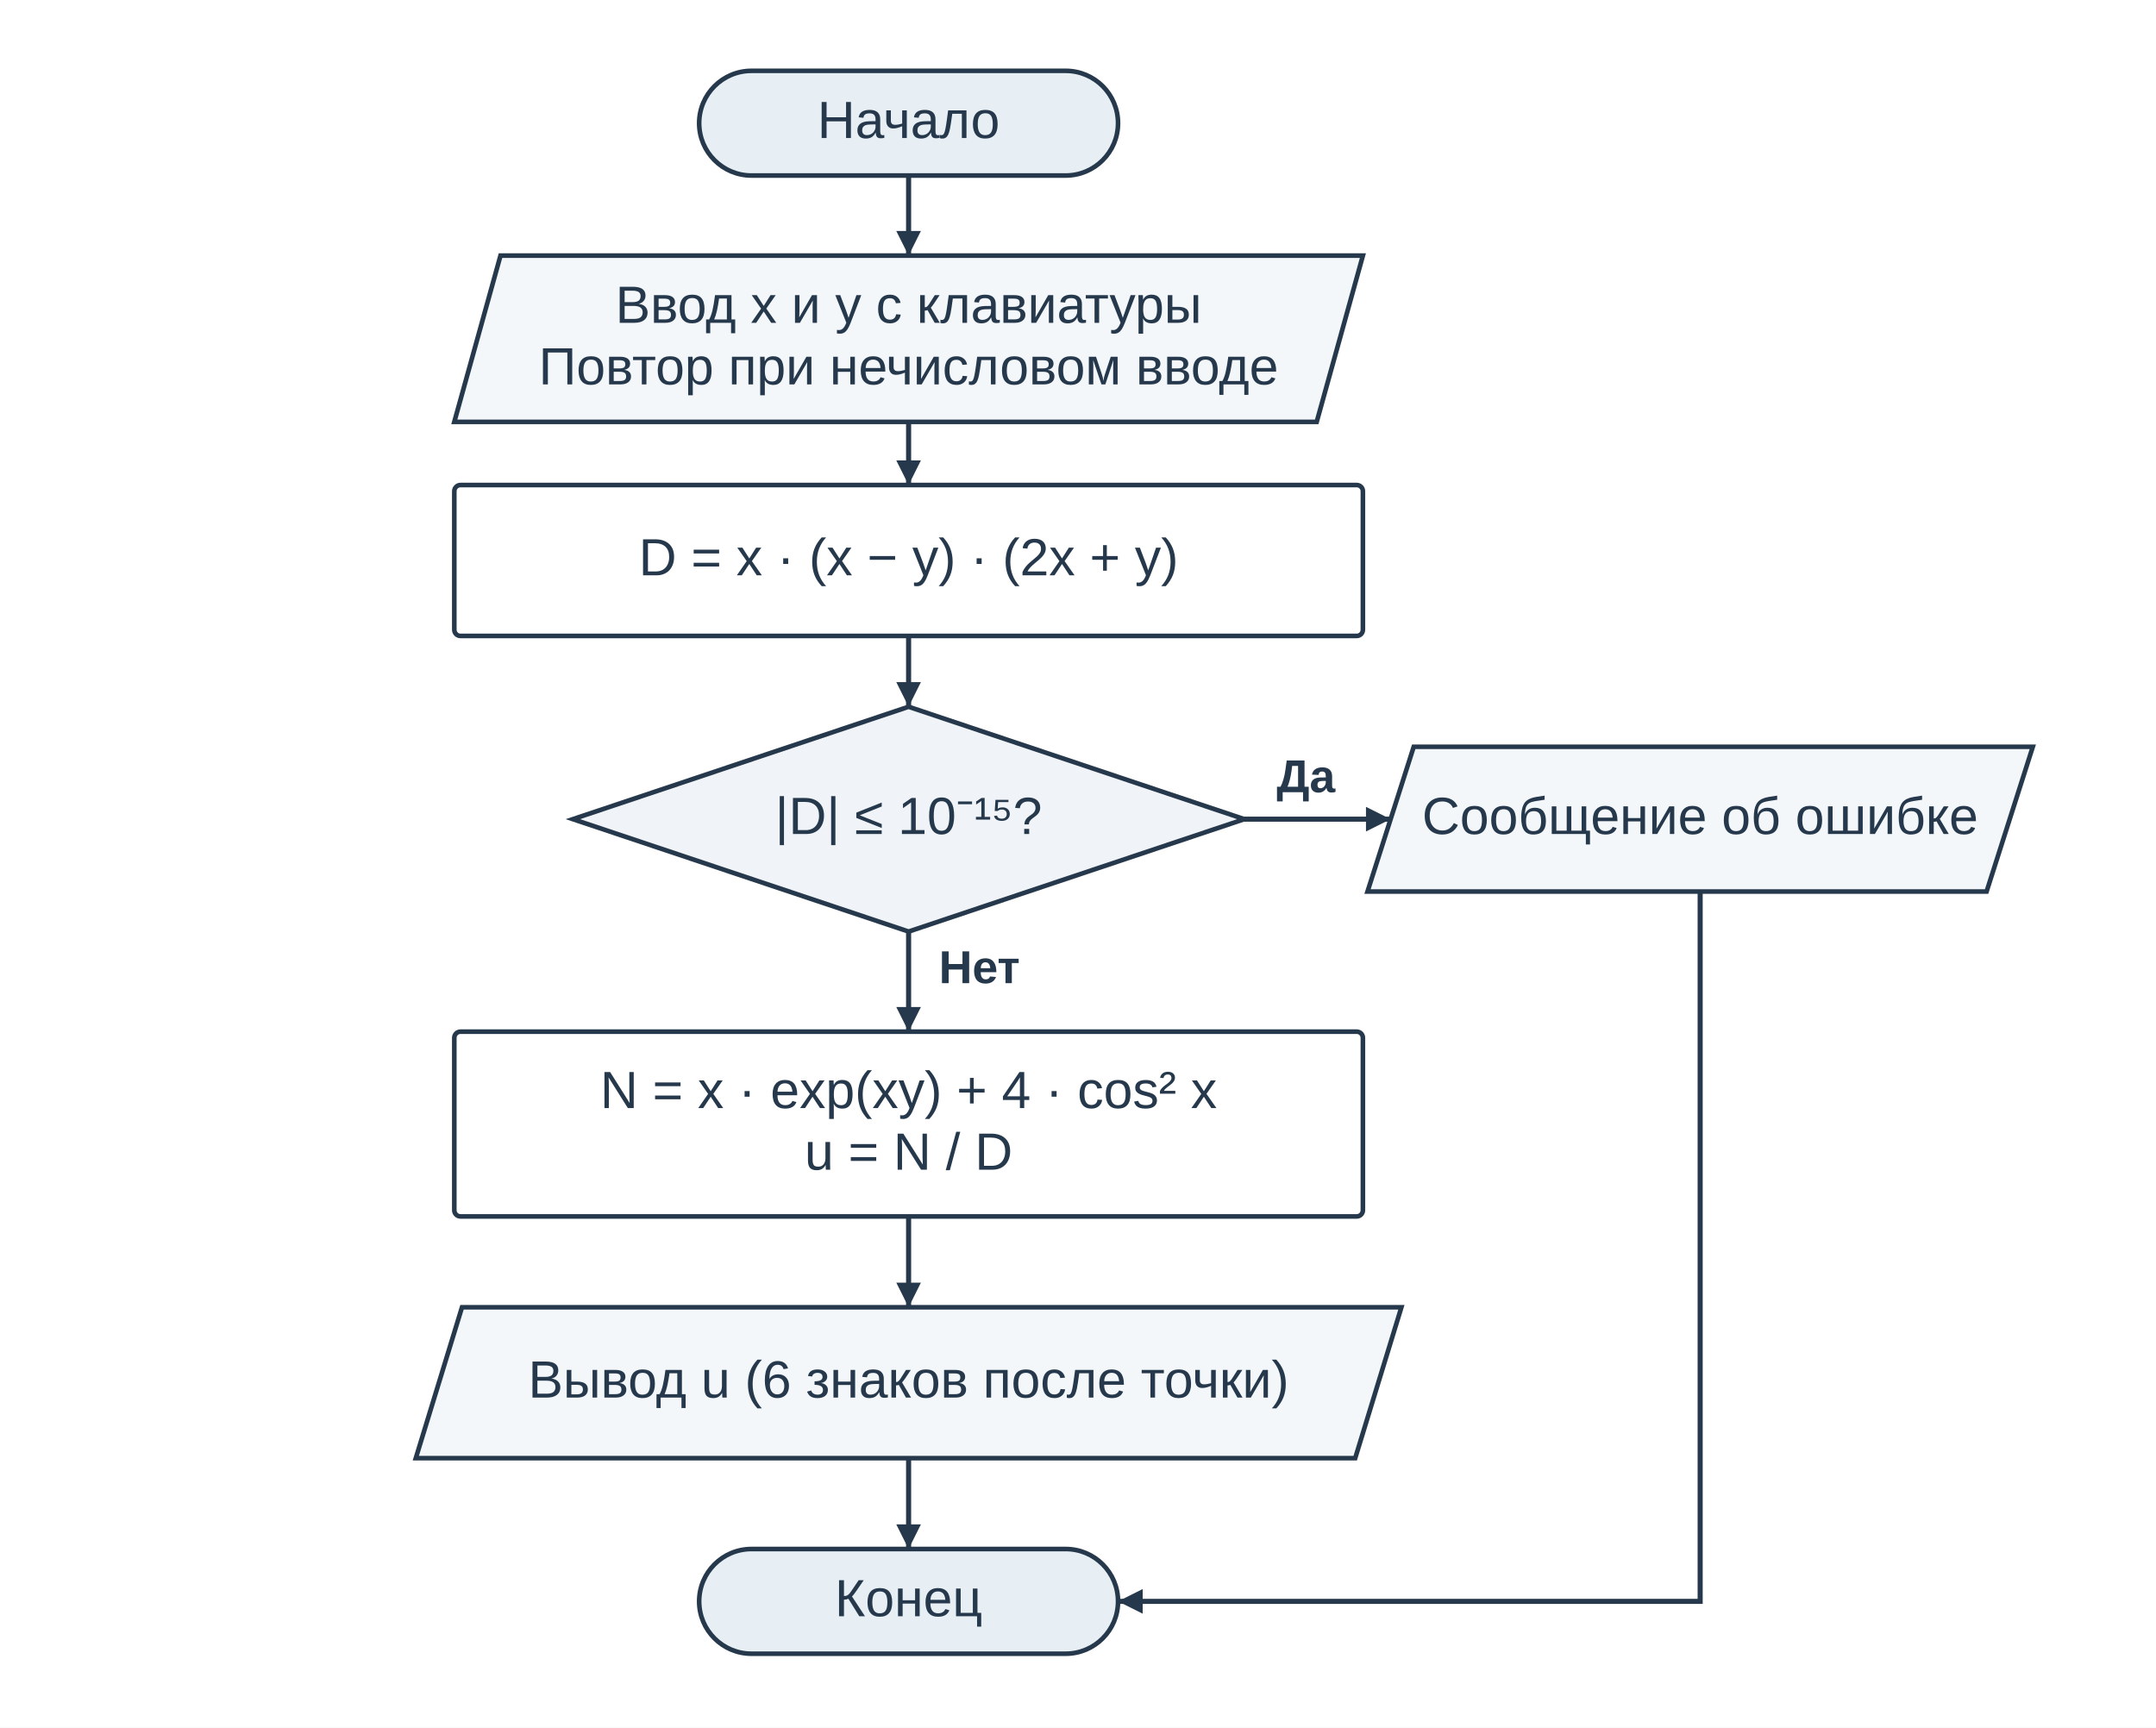
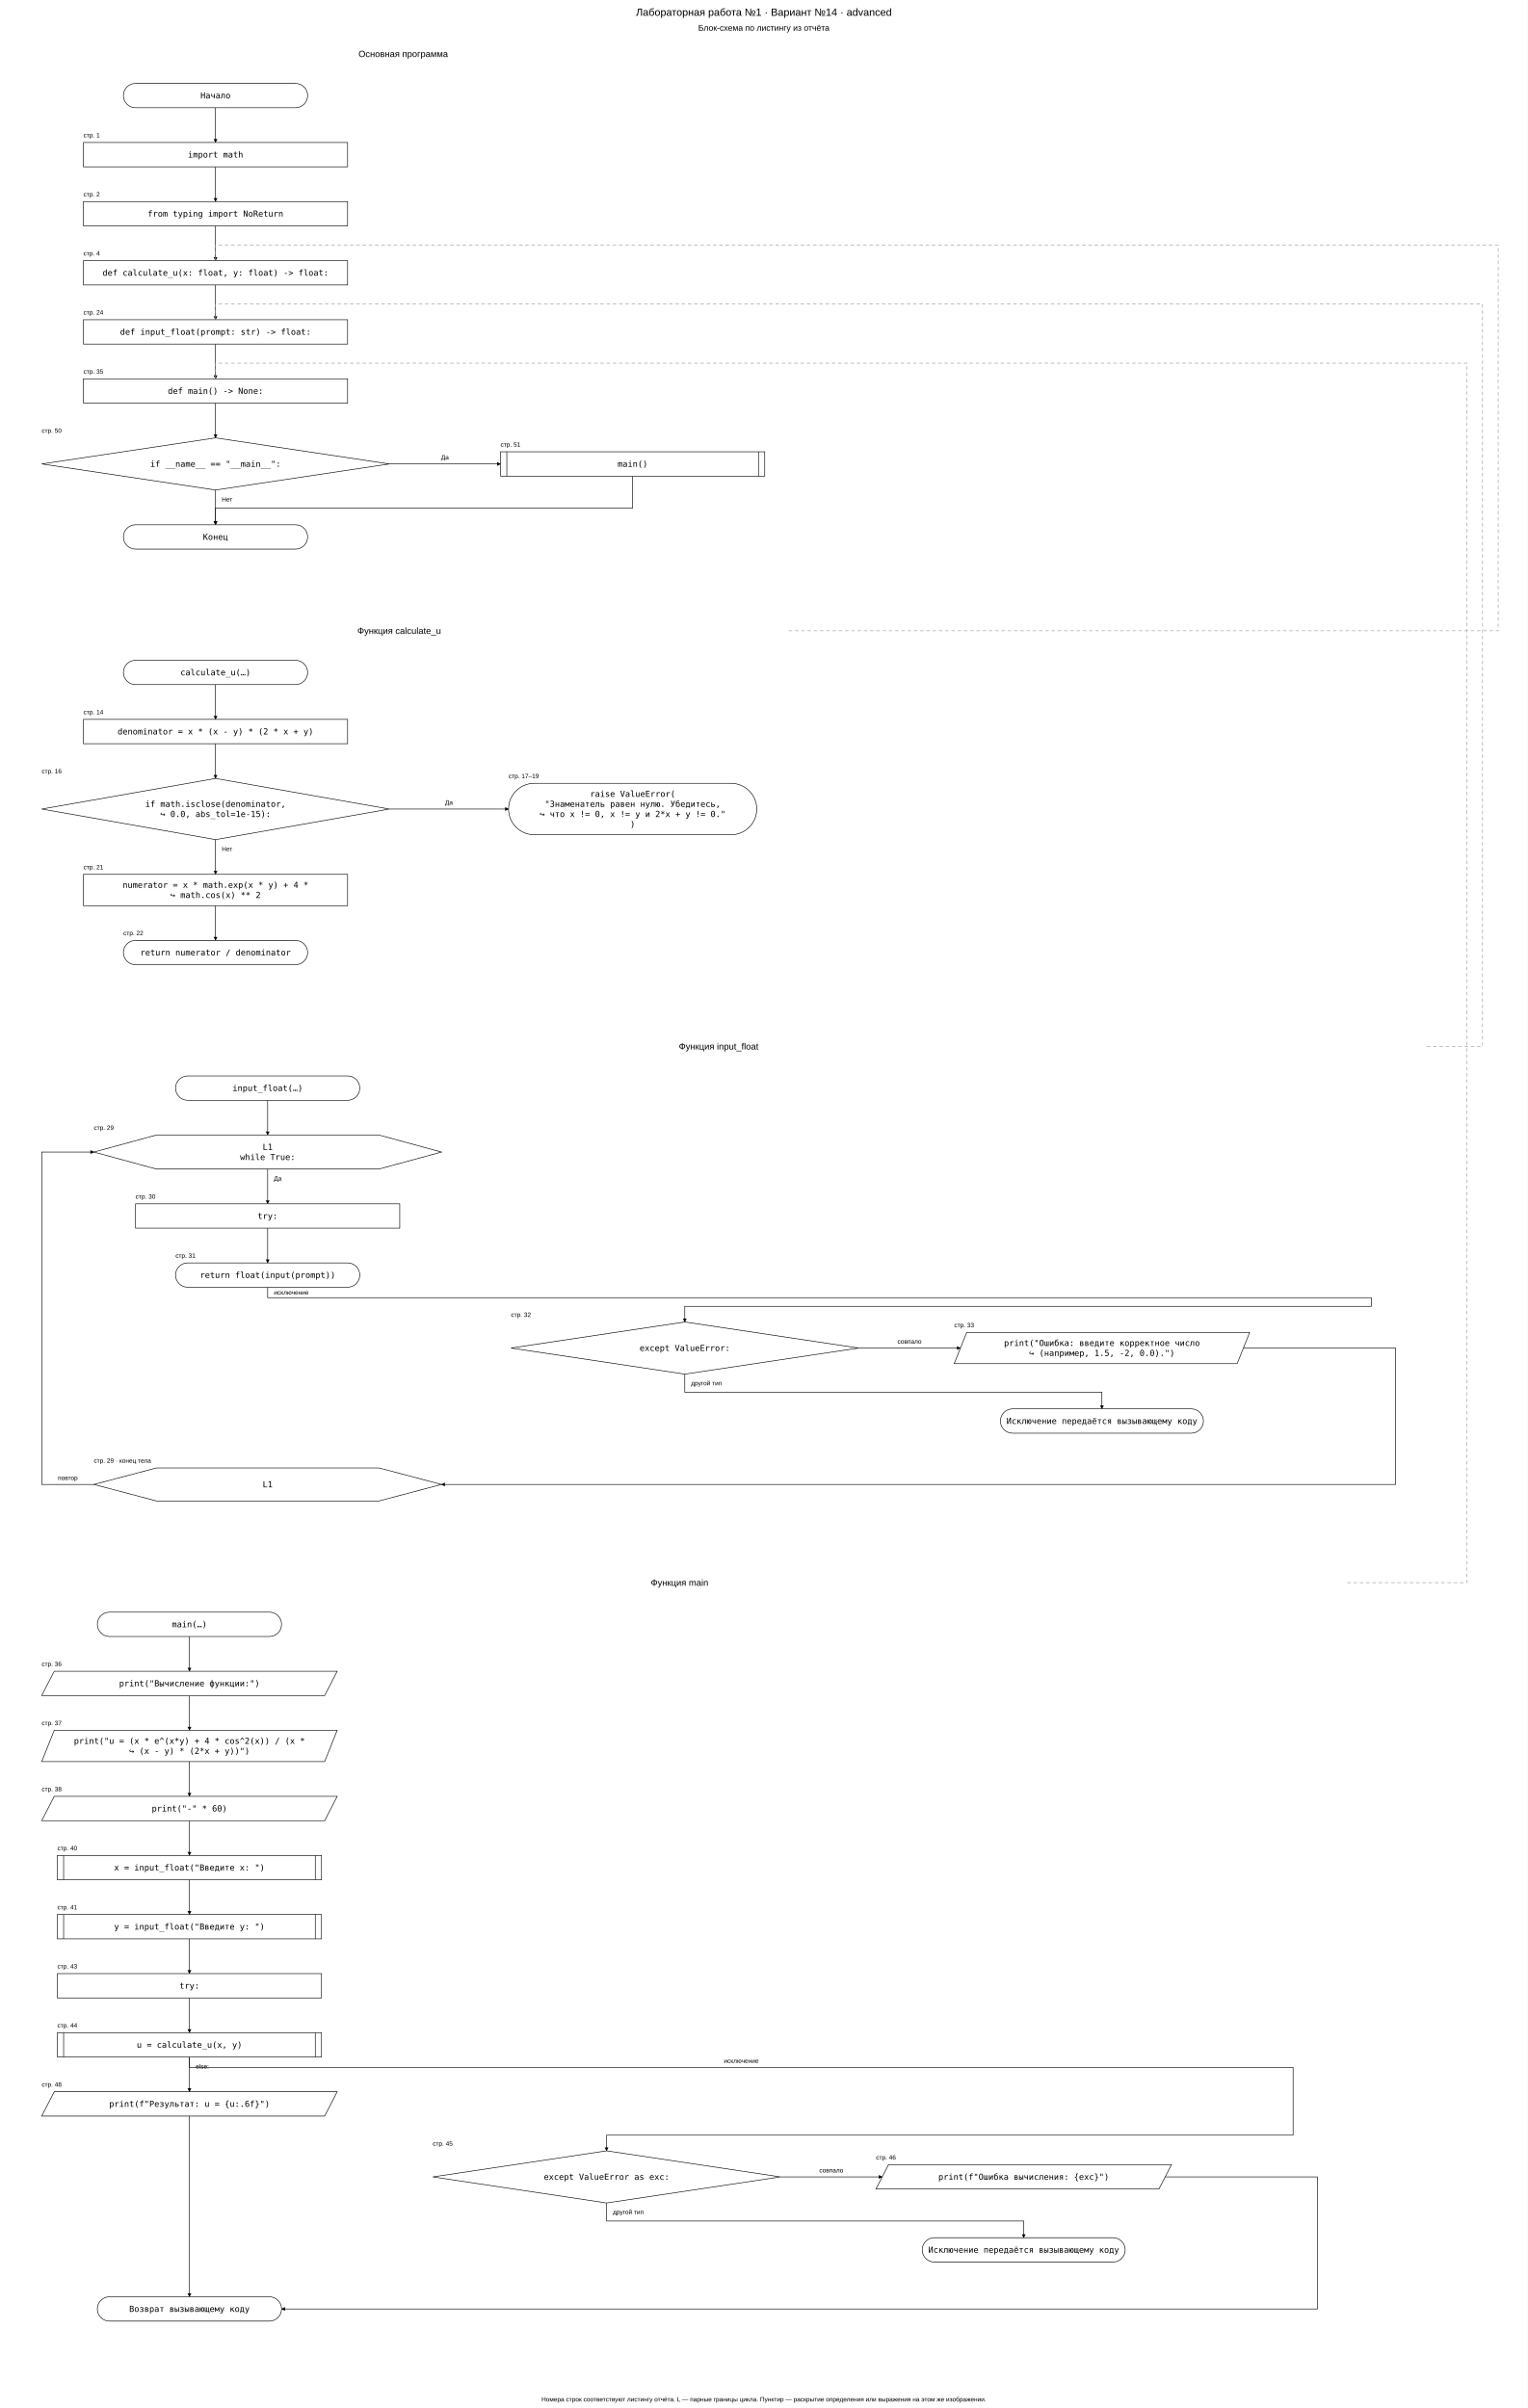
- <svg xmlns="http://www.w3.org/2000/svg" width="700" height="561" viewBox="0 0 700 561">
+ <svg xmlns="http://www.w3.org/2000/svg" width="4395.0" height="6929" viewBox="0 0 4395.0 6929">
+   <rect width="100%" height="100%" fill="white" />
  <defs>
-     <marker id="arrow" markerWidth="9" markerHeight="8" refX="8" refY="4" orient="auto" markerUnits="userSpaceOnUse">
-       <path d="M0,0 L8,4 L0,8 Z" fill="#26384b" />
+     <marker id="arrow" viewBox="0 0 10 10" refX="9" refY="5" markerWidth="11" markerHeight="11" markerUnits="userSpaceOnUse" orient="auto">
+       <path d="M0,0 L10,5 L0,10 Z" fill="black" />
    </marker>
  </defs>
-   <rect width="700" height="561" fill="white" />
-   <polyline points="295.0,57.0 295.0,83.0" stroke="#26384b" stroke-width="1.65" fill="none" marker-end="url(#arrow)" />
-   <polyline points="295.0,137.0 295.0,157.5" stroke="#26384b" stroke-width="1.65" fill="none" marker-end="url(#arrow)" />
-   <polyline points="295.0,206.5 295.0,229.5" stroke="#26384b" stroke-width="1.65" fill="none" marker-end="url(#arrow)" />
-   <polyline points="404.0,266.0 451.5,266.0" stroke="#26384b" stroke-width="1.65" fill="none" marker-end="url(#arrow)" />
-   <polyline points="295.0,302.5 295.0,335.0" stroke="#26384b" stroke-width="1.65" fill="none" marker-end="url(#arrow)" />
-   <polyline points="295.0,395.0 295.0,424.5" stroke="#26384b" stroke-width="1.65" fill="none" marker-end="url(#arrow)" />
-   <polyline points="295.0,473.5 295.0,503.0" stroke="#26384b" stroke-width="1.65" fill="none" marker-end="url(#arrow)" />
-   <polyline points="552.0,289.5 552,520 363.0,520.0" stroke="#26384b" stroke-width="1.65" fill="none" marker-end="url(#arrow)" />
-   <rect x="227.0" y="23.0" width="136" height="34" rx="17.0" fill="#e7eff5" stroke="#26384b" stroke-width="1.5" />
-   <text x="295.0" y="40.0" text-anchor="middle" dominant-baseline="middle" font-family="Arial" font-size="17" fill="#26384b">Начало</text>
-   <polygon points="162.5,83.0 442.5,83.0 427.5,137.0 147.5,137.0" fill="#f3f7fa" stroke="#26384b" stroke-width="1.5" />
-   <text x="295.0" y="100.0" text-anchor="middle" dominant-baseline="middle" font-family="Arial" font-size="17" fill="#26384b">Ввод x и y с клавиатуры</text>
-   <text x="295.0" y="120.0" text-anchor="middle" dominant-baseline="middle" font-family="Arial" font-size="17" fill="#26384b">Повтор при нечисловом вводе</text>
-   <rect x="147.5" y="157.5" width="295" height="49" rx="2" fill="#ffffff" stroke="#26384b" stroke-width="1.5" />
-   <text x="295.0" y="182.0" text-anchor="middle" dominant-baseline="middle" font-family="Arial" font-size="17" fill="#26384b">D = x · (x − y) · (2x + y)</text>
-   <polygon points="295.0,229.5 404.0,266.0 295.0,302.5 186.0,266.0" fill="#f0f4f8" stroke="#26384b" stroke-width="1.5" />
-   <text x="295.0" y="266.0" text-anchor="middle" dominant-baseline="middle" font-family="Arial" font-size="17" fill="#26384b">|D| ≤ 10⁻¹⁵?</text>
-   <polygon points="459.0,242.5 660.0,242.5 645.0,289.5 444.0,289.5" fill="#f3f7fa" stroke="#26384b" stroke-width="1.5" />
-   <text x="552.0" y="266.0" text-anchor="middle" dominant-baseline="middle" font-family="Arial" font-size="17" fill="#26384b">Сообщение об ошибке</text>
-   <rect x="147.5" y="335.0" width="295" height="60" rx="2" fill="#ffffff" stroke="#26384b" stroke-width="1.5" />
-   <text x="295.0" y="355.0" text-anchor="middle" dominant-baseline="middle" font-family="Arial" font-size="17" fill="#26384b">N = x · exp(xy) + 4 · cos² x</text>
-   <text x="295.0" y="375.0" text-anchor="middle" dominant-baseline="middle" font-family="Arial" font-size="17" fill="#26384b">u = N / D</text>
-   <polygon points="150.0,424.5 455.0,424.5 440.0,473.5 135.0,473.5" fill="#f3f7fa" stroke="#26384b" stroke-width="1.5" />
-   <text x="295.0" y="449.0" text-anchor="middle" dominant-baseline="middle" font-family="Arial" font-size="17" fill="#26384b">Вывод u (6 знаков после точки)</text>
-   <rect x="227.0" y="503.0" width="136" height="34" rx="17.0" fill="#e7eff5" stroke="#26384b" stroke-width="1.5" />
-   <text x="295.0" y="520.0" text-anchor="middle" dominant-baseline="middle" font-family="Arial" font-size="17" fill="#26384b">Конец</text>
-   <text x="424" y="253" text-anchor="middle" dominant-baseline="middle" font-family="Arial" font-size="15" font-weight="bold" fill="#26384b" stroke="white" stroke-width="4" paint-order="stroke">Да</text>
-   <text x="318" y="315" text-anchor="middle" dominant-baseline="middle" font-family="Arial" font-size="15" font-weight="bold" fill="#26384b" stroke="white" stroke-width="4" paint-order="stroke">Нет</text>
+   <text x="2197.5" y="35" font-size="30" font-family="Arial" text-anchor="middle" dominant-baseline="central" fill="black">Лабораторная работа №1 · Вариант №14 · advanced</text>
+   <text x="2197.5" y="80" font-size="24" font-family="Arial" text-anchor="middle" dominant-baseline="central" fill="black">Блок-схема по листингу из отчёта</text>
+   <text x="1160.0" y="155" font-size="26" font-family="Arial" text-anchor="middle" dominant-baseline="central" fill="black">Основная программа</text>
+   <polyline points="620.0,310.0 620.0,410.0" fill="none" stroke="black" stroke-width="1.7" marker-end="url(#arrow)" />
+   <polyline points="620.0,480.0 620.0,580.0" fill="none" stroke="black" stroke-width="1.7" marker-end="url(#arrow)" />
+   <polyline points="620.0,650.0 620.0,750.0" fill="none" stroke="black" stroke-width="1.7" marker-end="url(#arrow)" />
+   <polyline points="620.0,820.0 620.0,920.0" fill="none" stroke="black" stroke-width="1.7" marker-end="url(#arrow)" />
+   <polyline points="620.0,990.0 620.0,1090.0" fill="none" stroke="black" stroke-width="1.7" marker-end="url(#arrow)" />
+   <polyline points="620.0,1160.0 620.0,1260.0" fill="none" stroke="black" stroke-width="1.7" marker-end="url(#arrow)" />
+   <polyline points="1120.0,1335.0 1440.0,1335.0" fill="none" stroke="black" stroke-width="1.7" marker-end="url(#arrow)" />
+   <polyline points="620.0,1410.0 620.0,1510.0" fill="none" stroke="black" stroke-width="1.7" marker-end="url(#arrow)" />
+   <polyline points="1820.0,1370.0 1820.0,1462 620.0,1462 620.0,1510.0" fill="none" stroke="black" stroke-width="1.7" marker-end="url(#arrow)" />
+   <rect x="355.0" y="240.0" width="530" height="70" rx="35.0" fill="white" stroke="black" stroke-width="1.7" />
+   <text x="620.0" y="275.0" font-size="24" font-family="Consolas, Segoe UI Symbol" text-anchor="middle" dominant-baseline="central" fill="black">Начало</text>
+   <polygon points="240.0,410.0 1000.0,410.0 1000.0,480.0 240.0,480.0" fill="white" stroke="black" stroke-width="1.7" />
+   <text x="620.0" y="445.0" font-size="24" font-family="Consolas, Segoe UI Symbol" text-anchor="middle" dominant-baseline="central" fill="black">import math</text>
+   <text x="240.0" y="389.0" font-size="18" font-family="Arial" text-anchor="start" dominant-baseline="central" fill="black">стр. 1</text>
+   <polygon points="240.0,580.0 1000.0,580.0 1000.0,650.0 240.0,650.0" fill="white" stroke="black" stroke-width="1.7" />
+   <text x="620.0" y="615.0" font-size="24" font-family="Consolas, Segoe UI Symbol" text-anchor="middle" dominant-baseline="central" fill="black">from typing import NoReturn</text>
+   <text x="240.0" y="559.0" font-size="18" font-family="Arial" text-anchor="start" dominant-baseline="central" fill="black">стр. 2</text>
+   <polygon points="240.0,750.0 1000.0,750.0 1000.0,820.0 240.0,820.0" fill="white" stroke="black" stroke-width="1.7" />
+   <text x="620.0" y="785.0" font-size="24" font-family="Consolas, Segoe UI Symbol" text-anchor="middle" dominant-baseline="central" fill="black">def calculate_u(x: float, y: float) -&gt; float:</text>
+   <text x="240.0" y="729.0" font-size="18" font-family="Arial" text-anchor="start" dominant-baseline="central" fill="black">стр. 4</text>
+   <polygon points="240.0,920.0 1000.0,920.0 1000.0,990.0 240.0,990.0" fill="white" stroke="black" stroke-width="1.7" />
+   <text x="620.0" y="955.0" font-size="24" font-family="Consolas, Segoe UI Symbol" text-anchor="middle" dominant-baseline="central" fill="black">def input_float(prompt: str) -&gt; float:</text>
+   <text x="240.0" y="899.0" font-size="18" font-family="Arial" text-anchor="start" dominant-baseline="central" fill="black">стр. 24</text>
+   <polygon points="240.0,1090.0 1000.0,1090.0 1000.0,1160.0 240.0,1160.0" fill="white" stroke="black" stroke-width="1.7" />
+   <text x="620.0" y="1125.0" font-size="24" font-family="Consolas, Segoe UI Symbol" text-anchor="middle" dominant-baseline="central" fill="black">def main() -&gt; None:</text>
+   <text x="240.0" y="1069.0" font-size="18" font-family="Arial" text-anchor="start" dominant-baseline="central" fill="black">стр. 35</text>
+   <polygon points="620.0,1260.0 1120.0,1335.0 620.0,1410.0 120.0,1335.0" fill="white" stroke="black" stroke-width="1.7" />
+   <text x="620.0" y="1335.0" font-size="24" font-family="Consolas, Segoe UI Symbol" text-anchor="middle" dominant-baseline="central" fill="black">if __name__ == "__main__":</text>
+   <text x="120.0" y="1239.0" font-size="18" font-family="Arial" text-anchor="start" dominant-baseline="central" fill="black">стр. 50</text>
+   <polygon points="1440.0,1300.0 2200.0,1300.0 2200.0,1370.0 1440.0,1370.0" fill="white" stroke="black" stroke-width="1.7" />
+   <polyline points="1458.0,1300.0 1458.0,1370.0" fill="none" stroke="black" stroke-width="1.7" />
+   <polyline points="2182.0,1300.0 2182.0,1370.0" fill="none" stroke="black" stroke-width="1.7" />
+   <text x="1820.0" y="1335.0" font-size="24" font-family="Consolas, Segoe UI Symbol" text-anchor="middle" dominant-baseline="central" fill="black">main()</text>
+   <text x="1440.0" y="1279.0" font-size="18" font-family="Arial" text-anchor="start" dominant-baseline="central" fill="black">стр. 51</text>
+   <rect x="355.0" y="1510.0" width="530" height="70" rx="35.0" fill="white" stroke="black" stroke-width="1.7" />
+   <text x="620.0" y="1545.0" font-size="24" font-family="Consolas, Segoe UI Symbol" text-anchor="middle" dominant-baseline="central" fill="black">Конец</text>
+   <text x="1280.0" y="1316.0" font-size="18" font-family="Arial" text-anchor="middle" dominant-baseline="central" fill="black">Да</text>
+   <text x="638.0" y="1437.0" font-size="18" font-family="Arial" text-anchor="start" dominant-baseline="central" fill="black">Нет</text>
+   <polyline points="620.0,750.0 620.0,705 4310.0,705 4310.0,1815 2262.0,1815" fill="none" stroke="#999999" stroke-width="1.7" stroke-dasharray="10 8" />
+   <text x="1148.5" y="1815" font-size="26" font-family="Arial" text-anchor="middle" dominant-baseline="central" fill="black">Функция calculate_u</text>
+   <polyline points="620.0,1970.0 620.0,2070.0" fill="none" stroke="black" stroke-width="1.7" marker-end="url(#arrow)" />
+   <polyline points="620.0,2140.0 620.0,2240.0" fill="none" stroke="black" stroke-width="1.7" marker-end="url(#arrow)" />
+   <polyline points="1120.0,2328.0 1463.0,2328.0" fill="none" stroke="black" stroke-width="1.7" marker-end="url(#arrow)" />
+   <polyline points="620.0,2416.0 620.0,2516.0" fill="none" stroke="black" stroke-width="1.7" marker-end="url(#arrow)" />
+   <polyline points="620.0,2606.0 620.0,2706.0" fill="none" stroke="black" stroke-width="1.7" marker-end="url(#arrow)" />
+   <rect x="355.0" y="1900.0" width="530" height="70" rx="35.0" fill="white" stroke="black" stroke-width="1.7" />
+   <text x="620.0" y="1935.0" font-size="24" font-family="Consolas, Segoe UI Symbol" text-anchor="middle" dominant-baseline="central" fill="black">calculate_u(…)</text>
+   <polygon points="240.0,2070.0 1000.0,2070.0 1000.0,2140.0 240.0,2140.0" fill="white" stroke="black" stroke-width="1.7" />
+   <text x="620.0" y="2105.0" font-size="24" font-family="Consolas, Segoe UI Symbol" text-anchor="middle" dominant-baseline="central" fill="black">denominator = x * (x - y) * (2 * x + y)</text>
+   <text x="240.0" y="2049.0" font-size="18" font-family="Arial" text-anchor="start" dominant-baseline="central" fill="black">стр. 14</text>
+   <polygon points="620.0,2240.0 1120.0,2328.0 620.0,2416.0 120.0,2328.0" fill="white" stroke="black" stroke-width="1.7" />
+   <text x="620.0" y="2313.5" font-size="24" font-family="Consolas, Segoe UI Symbol" text-anchor="middle" dominant-baseline="central" fill="black">if math.isclose(denominator, </text>
+   <text x="620.0" y="2342.5" font-size="24" font-family="Consolas, Segoe UI Symbol" text-anchor="middle" dominant-baseline="central" fill="black">↪ 0.0, abs_tol=1e-15):</text>
+   <text x="120.0" y="2219.0" font-size="18" font-family="Arial" text-anchor="start" dominant-baseline="central" fill="black">стр. 16</text>
+   <rect x="1463.0" y="2254.0" width="714.0" height="148" rx="74.0" fill="white" stroke="black" stroke-width="1.7" />
+   <text x="1820.0" y="2284.5" font-size="24" font-family="Consolas, Segoe UI Symbol" text-anchor="middle" dominant-baseline="central" fill="black">raise ValueError(</text>
+   <text x="1820.0" y="2313.5" font-size="24" font-family="Consolas, Segoe UI Symbol" text-anchor="middle" dominant-baseline="central" fill="black">            "Знаменатель равен нулю. Убедитесь, </text>
+   <text x="1820.0" y="2342.5" font-size="24" font-family="Consolas, Segoe UI Symbol" text-anchor="middle" dominant-baseline="central" fill="black">↪ что x != 0, x != y и 2*x + y != 0."</text>
+   <text x="1820.0" y="2371.5" font-size="24" font-family="Consolas, Segoe UI Symbol" text-anchor="middle" dominant-baseline="central" fill="black">        )</text>
+   <text x="1463.0" y="2233.0" font-size="18" font-family="Arial" text-anchor="start" dominant-baseline="central" fill="black">стр. 17–19</text>
+   <polygon points="240.0,2516.0 1000.0,2516.0 1000.0,2606.0 240.0,2606.0" fill="white" stroke="black" stroke-width="1.7" />
+   <text x="620.0" y="2546.5" font-size="24" font-family="Consolas, Segoe UI Symbol" text-anchor="middle" dominant-baseline="central" fill="black">numerator = x * math.exp(x * y) + 4 * </text>
+   <text x="620.0" y="2575.5" font-size="24" font-family="Consolas, Segoe UI Symbol" text-anchor="middle" dominant-baseline="central" fill="black">↪ math.cos(x) ** 2</text>
+   <text x="240.0" y="2495.0" font-size="18" font-family="Arial" text-anchor="start" dominant-baseline="central" fill="black">стр. 21</text>
+   <rect x="355.0" y="2706.0" width="530" height="70" rx="35.0" fill="white" stroke="black" stroke-width="1.7" />
+   <text x="620.0" y="2741.0" font-size="24" font-family="Consolas, Segoe UI Symbol" text-anchor="middle" dominant-baseline="central" fill="black">return numerator / denominator</text>
+   <text x="355.0" y="2685.0" font-size="18" font-family="Arial" text-anchor="start" dominant-baseline="central" fill="black">стр. 22</text>
+   <text x="1291.5" y="2309.0" font-size="18" font-family="Arial" text-anchor="middle" dominant-baseline="central" fill="black">Да</text>
+   <text x="638.0" y="2443.0" font-size="18" font-family="Arial" text-anchor="start" dominant-baseline="central" fill="black">Нет</text>
+   <polyline points="620.0,920.0 620.0,875 4265.0,875 4265.0,3011 4100.0,3011" fill="none" stroke="#999999" stroke-width="1.7" stroke-dasharray="10 8" />
+   <text x="2067.5" y="3011" font-size="26" font-family="Arial" text-anchor="middle" dominant-baseline="central" fill="black">Функция input_float</text>
+   <polyline points="770.0,3166.0 770.0,3266.0" fill="none" stroke="black" stroke-width="1.7" marker-end="url(#arrow)" />
+   <polyline points="770.0,3364.0 770.0,3464.0" fill="none" stroke="black" stroke-width="1.7" marker-end="url(#arrow)" />
+   <polyline points="770.0,3534.0 770.0,3634.0" fill="none" stroke="black" stroke-width="1.7" marker-end="url(#arrow)" />
+   <polyline points="770.0,3704.0 770.0,3734 3945.0,3734 3945.0,3759 1970.0,3759 1970.0,3804.0" fill="none" stroke="black" stroke-width="1.7" marker-end="url(#arrow)" />
+   <polyline points="2470.0,3879.0 2763.0,3879.0" fill="none" stroke="black" stroke-width="1.7" marker-end="url(#arrow)" />
+   <polyline points="1970.0,3954.0 1970.0,4006 3170.0,4006 3170.0,4054.0" fill="none" stroke="black" stroke-width="1.7" marker-end="url(#arrow)" />
+   <polyline points="3577.0,3879.0 4015.0,3879.0 4015.0,4271.5 1270.0,4271.5" fill="none" stroke="black" stroke-width="1.7" marker-end="url(#arrow)" />
+   <polyline points="270.0,4271.5 120.0,4271.5 120.0,3315.0 270.0,3315.0" fill="none" stroke="black" stroke-width="1.7" marker-end="url(#arrow)" />
+   <rect x="505.0" y="3096.0" width="530" height="70" rx="35.0" fill="white" stroke="black" stroke-width="1.7" />
+   <text x="770.0" y="3131.0" font-size="24" font-family="Consolas, Segoe UI Symbol" text-anchor="middle" dominant-baseline="central" fill="black">input_float(…)</text>
+   <polygon points="450.0,3266.0 1090.0,3266.0 1270.0,3315.0 1090.0,3364.0 450.0,3364.0 270.0,3315.0" fill="white" stroke="black" stroke-width="1.7" />
+   <text x="770.0" y="3300.5" font-size="24" font-family="Consolas, Segoe UI Symbol" text-anchor="middle" dominant-baseline="central" fill="black">L1</text>
+   <text x="770.0" y="3329.5" font-size="24" font-family="Consolas, Segoe UI Symbol" text-anchor="middle" dominant-baseline="central" fill="black">while True:</text>
+   <text x="270.0" y="3245.0" font-size="18" font-family="Arial" text-anchor="start" dominant-baseline="central" fill="black">стр. 29</text>
+   <polygon points="390.0,3464.0 1150.0,3464.0 1150.0,3534.0 390.0,3534.0" fill="white" stroke="black" stroke-width="1.7" />
+   <text x="770.0" y="3499.0" font-size="24" font-family="Consolas, Segoe UI Symbol" text-anchor="middle" dominant-baseline="central" fill="black">try:</text>
+   <text x="390.0" y="3443.0" font-size="18" font-family="Arial" text-anchor="start" dominant-baseline="central" fill="black">стр. 30</text>
+   <rect x="505.0" y="3634.0" width="530" height="70" rx="35.0" fill="white" stroke="black" stroke-width="1.7" />
+   <text x="770.0" y="3669.0" font-size="24" font-family="Consolas, Segoe UI Symbol" text-anchor="middle" dominant-baseline="central" fill="black">return float(input(prompt))</text>
+   <text x="505.0" y="3613.0" font-size="18" font-family="Arial" text-anchor="start" dominant-baseline="central" fill="black">стр. 31</text>
+   <polygon points="1970.0,3804.0 2470.0,3879.0 1970.0,3954.0 1470.0,3879.0" fill="white" stroke="black" stroke-width="1.7" />
+   <text x="1970.0" y="3879.0" font-size="24" font-family="Consolas, Segoe UI Symbol" text-anchor="middle" dominant-baseline="central" fill="black">except ValueError:</text>
+   <text x="1470.0" y="3783.0" font-size="18" font-family="Arial" text-anchor="start" dominant-baseline="central" fill="black">стр. 32</text>
+   <polygon points="2781.0,3834.0 3595.0,3834.0 3559.0,3924.0 2745.0,3924.0" fill="white" stroke="black" stroke-width="1.7" />
+   <text x="3170.0" y="3864.5" font-size="24" font-family="Consolas, Segoe UI Symbol" text-anchor="middle" dominant-baseline="central" fill="black">print("Ошибка: введите корректное число </text>
+   <text x="3170.0" y="3893.5" font-size="24" font-family="Consolas, Segoe UI Symbol" text-anchor="middle" dominant-baseline="central" fill="black">↪ (например, 1.5, -2, 0.0).")</text>
+   <text x="2745.0" y="3813.0" font-size="18" font-family="Arial" text-anchor="start" dominant-baseline="central" fill="black">стр. 33</text>
+   <rect x="2878.0" y="4054.0" width="584.0" height="70" rx="35.0" fill="white" stroke="black" stroke-width="1.7" />
+   <text x="3170.0" y="4089.0" font-size="24" font-family="Consolas, Segoe UI Symbol" text-anchor="middle" dominant-baseline="central" fill="black">Исключение передаётся вызывающему коду</text>
+   <polygon points="450.0,4224.0 1090.0,4224.0 1270.0,4271.5 1090.0,4319.0 450.0,4319.0 270.0,4271.5" fill="white" stroke="black" stroke-width="1.7" />
+   <text x="770.0" y="4271.5" font-size="24" font-family="Consolas, Segoe UI Symbol" text-anchor="middle" dominant-baseline="central" fill="black">L1</text>
+   <text x="270.0" y="4203.0" font-size="18" font-family="Arial" text-anchor="start" dominant-baseline="central" fill="black">стр. 29 · конец тела</text>
+   <text x="788.0" y="3391.0" font-size="18" font-family="Arial" text-anchor="start" dominant-baseline="central" fill="black">Да</text>
+   <text x="788.0" y="3719.0" font-size="18" font-family="Arial" text-anchor="start" dominant-baseline="central" fill="black">исключение</text>
+   <text x="2616.5" y="3860.0" font-size="18" font-family="Arial" text-anchor="middle" dominant-baseline="central" fill="black">совпало</text>
+   <text x="1988.0" y="3980.0" font-size="18" font-family="Arial" text-anchor="start" dominant-baseline="central" fill="black">другой тип</text>
+   <text x="195.0" y="4252.5" font-size="18" font-family="Arial" text-anchor="middle" dominant-baseline="central" fill="black">повтор</text>
+   <polyline points="620.0,1090.0 620.0,1045 4220.0,1045 4220.0,4554 3875.0,4554" fill="none" stroke="#999999" stroke-width="1.7" stroke-dasharray="10 8" />
+   <text x="1955.0" y="4554" font-size="26" font-family="Arial" text-anchor="middle" dominant-baseline="central" fill="black">Функция main</text>
+   <polyline points="545.0,4709.0 545.0,4809.0" fill="none" stroke="black" stroke-width="1.7" marker-end="url(#arrow)" />
+   <polyline points="545.0,4879.0 545.0,4979.0" fill="none" stroke="black" stroke-width="1.7" marker-end="url(#arrow)" />
+   <polyline points="545.0,5069.0 545.0,5169.0" fill="none" stroke="black" stroke-width="1.7" marker-end="url(#arrow)" />
+   <polyline points="545.0,5239.0 545.0,5339.0" fill="none" stroke="black" stroke-width="1.7" marker-end="url(#arrow)" />
+   <polyline points="545.0,5409.0 545.0,5509.0" fill="none" stroke="black" stroke-width="1.7" marker-end="url(#arrow)" />
+   <polyline points="545.0,5579.0 545.0,5679.0" fill="none" stroke="black" stroke-width="1.7" marker-end="url(#arrow)" />
+   <polyline points="545.0,5749.0 545.0,5849.0" fill="none" stroke="black" stroke-width="1.7" marker-end="url(#arrow)" />
+   <polyline points="545.0,5919.0 545.0,6019.0" fill="none" stroke="black" stroke-width="1.7" marker-end="url(#arrow)" />
+   <polyline points="545.0,5919.0 545.0,5949 3720.0,5949 3720.0,6144 1745.0,6144 1745.0,6189.0" fill="none" stroke="black" stroke-width="1.7" marker-end="url(#arrow)" />
+   <polyline points="545.0,6089.0 545.0,6609.0" fill="none" stroke="black" stroke-width="1.7" marker-end="url(#arrow)" />
+   <polyline points="2245.0,6264.0 2538.0,6264.0" fill="none" stroke="black" stroke-width="1.7" marker-end="url(#arrow)" />
+   <polyline points="1745.0,6339.0 1745.0,6391 2945.0,6391 2945.0,6439.0" fill="none" stroke="black" stroke-width="1.7" marker-end="url(#arrow)" />
+   <polyline points="3352.0,6264.0 3790.0,6264.0 3790.0,6644.0 810.0,6644.0" fill="none" stroke="black" stroke-width="1.7" marker-end="url(#arrow)" />
+   <rect x="280.0" y="4639.0" width="530" height="70" rx="35.0" fill="white" stroke="black" stroke-width="1.7" />
+   <text x="545.0" y="4674.0" font-size="24" font-family="Consolas, Segoe UI Symbol" text-anchor="middle" dominant-baseline="central" fill="black">main(…)</text>
+   <polygon points="156.0,4809.0 970.0,4809.0 934.0,4879.0 120.0,4879.0" fill="white" stroke="black" stroke-width="1.7" />
+   <text x="545.0" y="4844.0" font-size="24" font-family="Consolas, Segoe UI Symbol" text-anchor="middle" dominant-baseline="central" fill="black">print("Вычисление функции:")</text>
+   <text x="120.0" y="4788.0" font-size="18" font-family="Arial" text-anchor="start" dominant-baseline="central" fill="black">стр. 36</text>
+   <polygon points="156.0,4979.0 970.0,4979.0 934.0,5069.0 120.0,5069.0" fill="white" stroke="black" stroke-width="1.7" />
+   <text x="545.0" y="5009.5" font-size="24" font-family="Consolas, Segoe UI Symbol" text-anchor="middle" dominant-baseline="central" fill="black">print("u = (x * e^(x*y) + 4 * cos^2(x)) / (x * </text>
+   <text x="545.0" y="5038.5" font-size="24" font-family="Consolas, Segoe UI Symbol" text-anchor="middle" dominant-baseline="central" fill="black">↪ (x - y) * (2*x + y))")</text>
+   <text x="120.0" y="4958.0" font-size="18" font-family="Arial" text-anchor="start" dominant-baseline="central" fill="black">стр. 37</text>
+   <polygon points="156.0,5169.0 970.0,5169.0 934.0,5239.0 120.0,5239.0" fill="white" stroke="black" stroke-width="1.7" />
+   <text x="545.0" y="5204.0" font-size="24" font-family="Consolas, Segoe UI Symbol" text-anchor="middle" dominant-baseline="central" fill="black">print("-" * 60)</text>
+   <text x="120.0" y="5148.0" font-size="18" font-family="Arial" text-anchor="start" dominant-baseline="central" fill="black">стр. 38</text>
+   <polygon points="165.0,5339.0 925.0,5339.0 925.0,5409.0 165.0,5409.0" fill="white" stroke="black" stroke-width="1.7" />
+   <polyline points="183.0,5339.0 183.0,5409.0" fill="none" stroke="black" stroke-width="1.7" />
+   <polyline points="907.0,5339.0 907.0,5409.0" fill="none" stroke="black" stroke-width="1.7" />
+   <text x="545.0" y="5374.0" font-size="24" font-family="Consolas, Segoe UI Symbol" text-anchor="middle" dominant-baseline="central" fill="black">x = input_float("Введите x: ")</text>
+   <text x="165.0" y="5318.0" font-size="18" font-family="Arial" text-anchor="start" dominant-baseline="central" fill="black">стр. 40</text>
+   <polygon points="165.0,5509.0 925.0,5509.0 925.0,5579.0 165.0,5579.0" fill="white" stroke="black" stroke-width="1.7" />
+   <polyline points="183.0,5509.0 183.0,5579.0" fill="none" stroke="black" stroke-width="1.7" />
+   <polyline points="907.0,5509.0 907.0,5579.0" fill="none" stroke="black" stroke-width="1.7" />
+   <text x="545.0" y="5544.0" font-size="24" font-family="Consolas, Segoe UI Symbol" text-anchor="middle" dominant-baseline="central" fill="black">y = input_float("Введите y: ")</text>
+   <text x="165.0" y="5488.0" font-size="18" font-family="Arial" text-anchor="start" dominant-baseline="central" fill="black">стр. 41</text>
+   <polygon points="165.0,5679.0 925.0,5679.0 925.0,5749.0 165.0,5749.0" fill="white" stroke="black" stroke-width="1.7" />
+   <text x="545.0" y="5714.0" font-size="24" font-family="Consolas, Segoe UI Symbol" text-anchor="middle" dominant-baseline="central" fill="black">try:</text>
+   <text x="165.0" y="5658.0" font-size="18" font-family="Arial" text-anchor="start" dominant-baseline="central" fill="black">стр. 43</text>
+   <polygon points="165.0,5849.0 925.0,5849.0 925.0,5919.0 165.0,5919.0" fill="white" stroke="black" stroke-width="1.7" />
+   <polyline points="183.0,5849.0 183.0,5919.0" fill="none" stroke="black" stroke-width="1.7" />
+   <polyline points="907.0,5849.0 907.0,5919.0" fill="none" stroke="black" stroke-width="1.7" />
+   <text x="545.0" y="5884.0" font-size="24" font-family="Consolas, Segoe UI Symbol" text-anchor="middle" dominant-baseline="central" fill="black">u = calculate_u(x, y)</text>
+   <text x="165.0" y="5828.0" font-size="18" font-family="Arial" text-anchor="start" dominant-baseline="central" fill="black">стр. 44</text>
+   <polygon points="156.0,6019.0 970.0,6019.0 934.0,6089.0 120.0,6089.0" fill="white" stroke="black" stroke-width="1.7" />
+   <text x="545.0" y="6054.0" font-size="24" font-family="Consolas, Segoe UI Symbol" text-anchor="middle" dominant-baseline="central" fill="black">print(f"Результат: u = {u:.6f}")</text>
+   <text x="120.0" y="5998.0" font-size="18" font-family="Arial" text-anchor="start" dominant-baseline="central" fill="black">стр. 48</text>
+   <polygon points="1745.0,6189.0 2245.0,6264.0 1745.0,6339.0 1245.0,6264.0" fill="white" stroke="black" stroke-width="1.7" />
+   <text x="1745.0" y="6264.0" font-size="24" font-family="Consolas, Segoe UI Symbol" text-anchor="middle" dominant-baseline="central" fill="black">except ValueError as exc:</text>
+   <text x="1245.0" y="6168.0" font-size="18" font-family="Arial" text-anchor="start" dominant-baseline="central" fill="black">стр. 45</text>
+   <polygon points="2556.0,6229.0 3370.0,6229.0 3334.0,6299.0 2520.0,6299.0" fill="white" stroke="black" stroke-width="1.7" />
+   <text x="2945.0" y="6264.0" font-size="24" font-family="Consolas, Segoe UI Symbol" text-anchor="middle" dominant-baseline="central" fill="black">print(f"Ошибка вычисления: {exc}")</text>
+   <text x="2520.0" y="6208.0" font-size="18" font-family="Arial" text-anchor="start" dominant-baseline="central" fill="black">стр. 46</text>
+   <rect x="2653.0" y="6439.0" width="584.0" height="70" rx="35.0" fill="white" stroke="black" stroke-width="1.7" />
+   <text x="2945.0" y="6474.0" font-size="24" font-family="Consolas, Segoe UI Symbol" text-anchor="middle" dominant-baseline="central" fill="black">Исключение передаётся вызывающему коду</text>
+   <rect x="280.0" y="6609.0" width="530" height="70" rx="35.0" fill="white" stroke="black" stroke-width="1.7" />
+   <text x="545.0" y="6644.0" font-size="24" font-family="Consolas, Segoe UI Symbol" text-anchor="middle" dominant-baseline="central" fill="black">Возврат вызывающему коду</text>
+   <text x="563.0" y="5946.0" font-size="18" font-family="Arial" text-anchor="start" dominant-baseline="central" fill="black">else:</text>
+   <text x="2132.5" y="5930" font-size="18" font-family="Arial" text-anchor="middle" dominant-baseline="central" fill="black">исключение</text>
+   <text x="2391.5" y="6245.0" font-size="18" font-family="Arial" text-anchor="middle" dominant-baseline="central" fill="black">совпало</text>
+   <text x="1763.0" y="6365.0" font-size="18" font-family="Arial" text-anchor="start" dominant-baseline="central" fill="black">другой тип</text>
+   <text x="2197.5" y="6904" font-size="18" font-family="Arial" text-anchor="middle" dominant-baseline="central" fill="black">Номера строк соответствуют листингу отчёта. L — парные границы цикла. Пунктир — раскрытие определения или выражения на этом же изображении.</text>
</svg>
